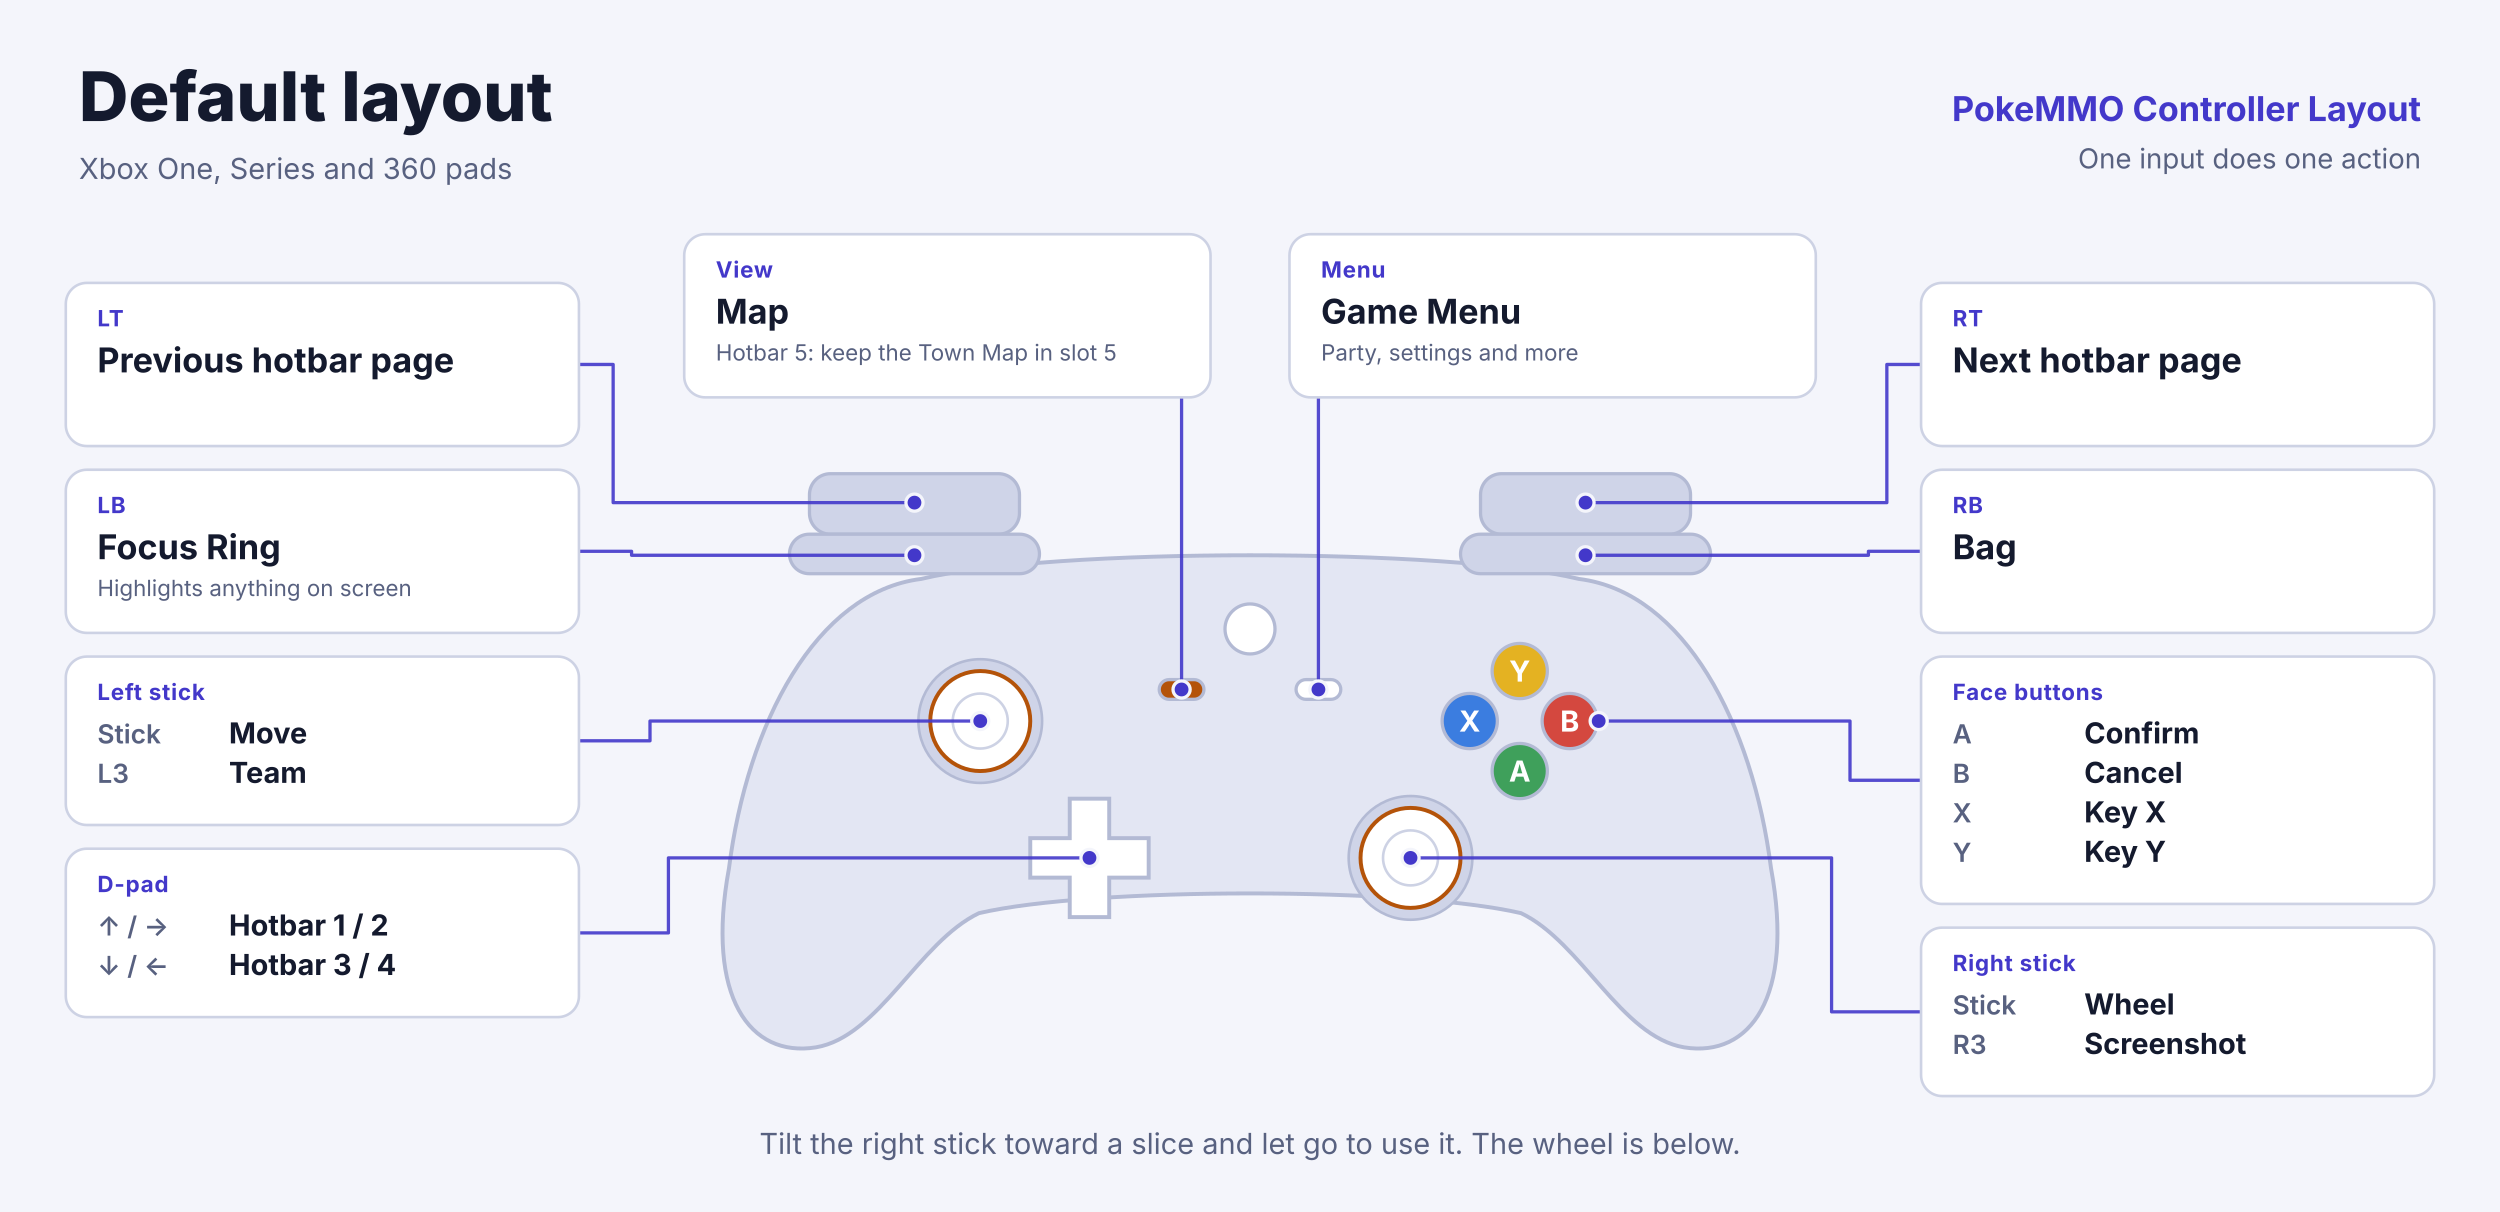
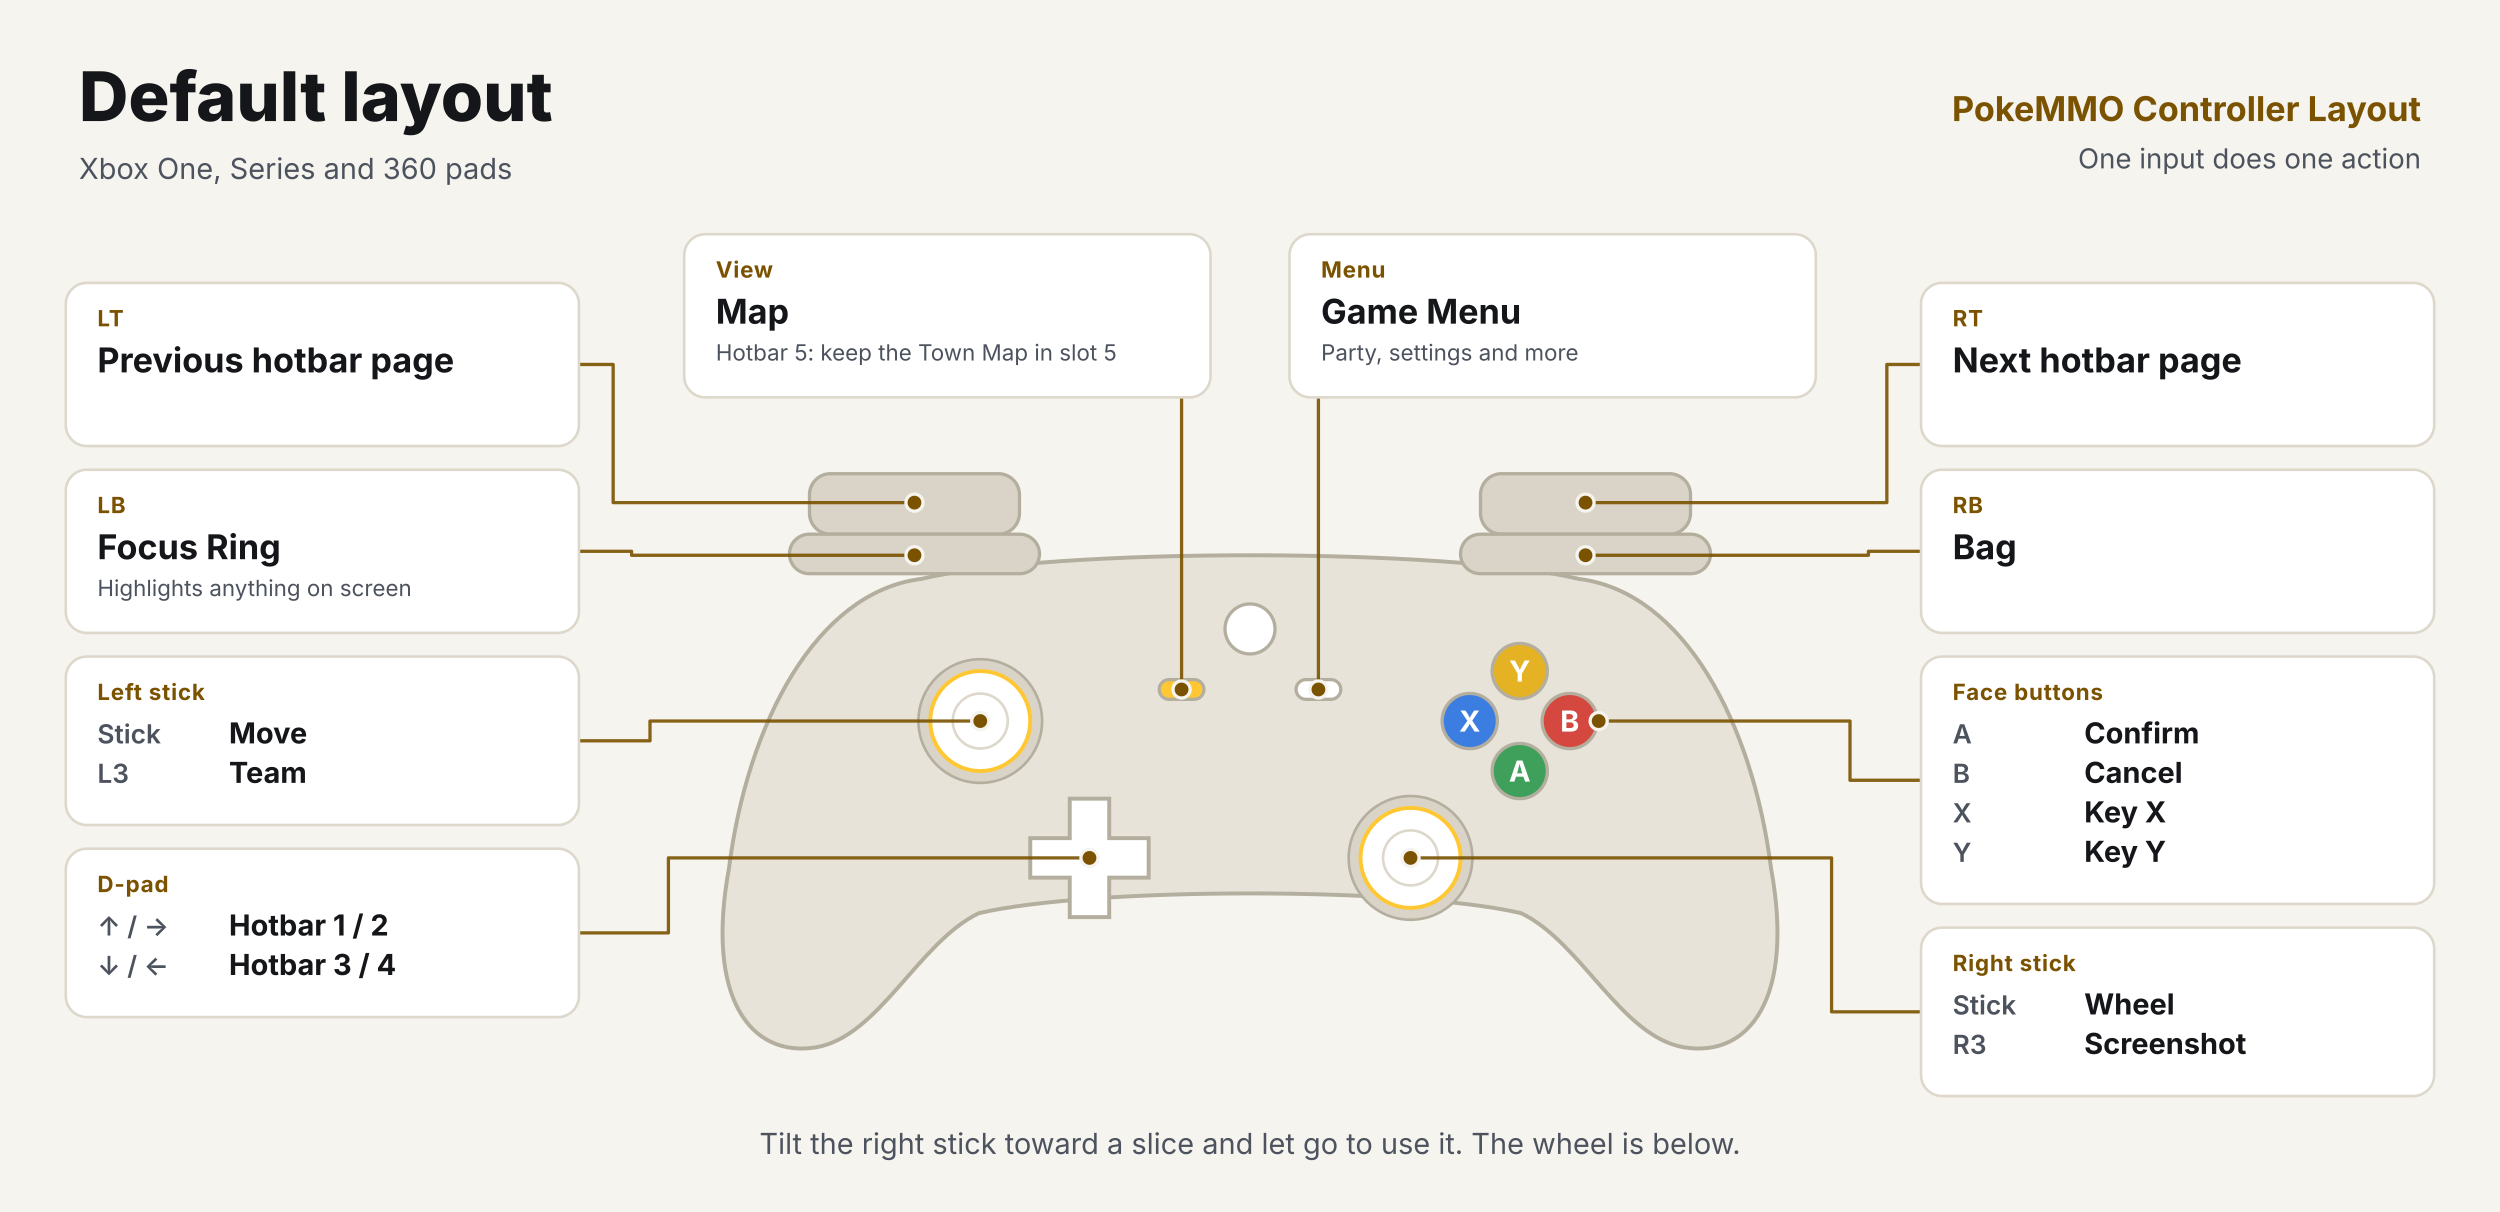
- <svg xmlns="http://www.w3.org/2000/svg" viewBox="0 0 1900 921" width="1900" height="921" role="img" aria-labelledby="t d" font-family="'Segoe UI Variable Display','Segoe UI',Inter,'SF Pro Display',-apple-system,'Helvetica Neue',Arial,sans-serif">
-   <rect width="1900" height="921" fill="#f4f5fb" />
-   <text x="60" y="92" font-size="52" font-weight="800" fill="#141a2e" text-anchor="start">Default layout</text>
-   <text x="60" y="136" font-size="22" font-weight="400" fill="#586180" text-anchor="start">Xbox One, Series and 360 pads</text>
-   <text x="1840" y="92" font-size="26" font-weight="700" fill="#4338ca" text-anchor="end">PokeMMO Controller Layout</text>
-   <text x="1840" y="128" font-size="21" font-weight="400" fill="#586180" text-anchor="end">One input does one action</text>
+ <svg xmlns="http://www.w3.org/2000/svg" viewBox="0 0 1900 921" width="1900" height="921" role="img" aria-labelledby="t d" font-family="'Bricolage Grotesque','Geist','Segoe UI Variable Display','Segoe UI',Inter,'SF Pro Display',-apple-system,'Helvetica Neue',Arial,sans-serif">
+   <rect width="1900" height="921" fill="#f6f4ef" />
+   <text x="60" y="92" font-size="52" font-weight="800" fill="#14161a" text-anchor="start">Default layout</text>
+   <text x="60" y="136" font-size="22" font-weight="400" fill="#4d535e" text-anchor="start">Xbox One, Series and 360 pads</text>
+   <text x="1840" y="92" font-size="26" font-weight="700" fill="#7a5200" text-anchor="end">PokeMMO Controller Layout</text>
+   <text x="1840" y="128" font-size="21" font-weight="400" fill="#4d535e" text-anchor="end">One input does one action</text>
  <g transform="translate(950,590)">
-     <path d="M -250,-150 C -150,-174 150,-174 250,-150 C 330,-140 382,-40 396,70 C 414,168 380,214 330,206 C 282,198 252,126 206,104 C 120,84 -120,84 -206,104 C -252,126 -282,198 -330,206 C -380,214 -414,168 -396,70 C -382,-40 -330,-140 -250,-150 Z" fill="#e3e6f3" stroke="#b3bad4" stroke-width="3" />
-     <rect x="-334.8" y="-230" width="159.6" height="46" rx="16" fill="#cfd4e8" stroke="#b3bad4" stroke-width="2.5" />
-     <rect x="-350" y="-184" width="190" height="30" rx="15" fill="#cfd4e8" stroke="#b3bad4" stroke-width="2.5" />
-     <rect x="175.2" y="-230" width="159.6" height="46" rx="16" fill="#cfd4e8" stroke="#b3bad4" stroke-width="2.5" />
-     <rect x="160" y="-184" width="190" height="30" rx="15" fill="#cfd4e8" stroke="#b3bad4" stroke-width="2.5" />
-     <path d="M -137,17 h 30 v 30 h 30 v 30 h -30 v 30 h -30 v -30 h -30 v -30 h 30 z" fill="#ffffff" stroke="#b3bad4" stroke-width="3" />
-     <circle cx="-205" cy="-42" r="47" fill="#cfd4e8" stroke="#b3bad4" stroke-width="2" />
-     <circle cx="-205" cy="-42" r="38" fill="#ffffff" stroke="#b45309" stroke-width="3" />
-     <circle cx="-205" cy="-42" r="20.9" fill="none" stroke="#cdd2e4" stroke-width="2" />
-     <circle cx="122" cy="62" r="47" fill="#cfd4e8" stroke="#b3bad4" stroke-width="2" />
-     <circle cx="122" cy="62" r="38" fill="#ffffff" stroke="#b45309" stroke-width="3" />
-     <circle cx="122" cy="62" r="20.9" fill="none" stroke="#cdd2e4" stroke-width="2" />
-     <circle cx="205" cy="-4" r="21" fill="#3fa05b" stroke="#b3bad4" stroke-width="2.5" />
+     <path d="M -250,-150 C -150,-174 150,-174 250,-150 C 330,-140 382,-40 396,70 C 414,168 380,214 330,206 C 282,198 252,126 206,104 C 120,84 -120,84 -206,104 C -252,126 -282,198 -330,206 C -380,214 -414,168 -396,70 C -382,-40 -330,-140 -250,-150 Z" fill="#e7e3d9" stroke="#b4ae9e" stroke-width="3" />
+     <rect x="-334.8" y="-230" width="159.6" height="46" rx="16" fill="#d9d4c7" stroke="#b4ae9e" stroke-width="2.5" />
+     <rect x="-350" y="-184" width="190" height="30" rx="15" fill="#d9d4c7" stroke="#b4ae9e" stroke-width="2.5" />
+     <rect x="175.2" y="-230" width="159.6" height="46" rx="16" fill="#d9d4c7" stroke="#b4ae9e" stroke-width="2.5" />
+     <rect x="160" y="-184" width="190" height="30" rx="15" fill="#d9d4c7" stroke="#b4ae9e" stroke-width="2.5" />
+     <path d="M -137,17 h 30 v 30 h 30 v 30 h -30 v 30 h -30 v -30 h -30 v -30 h 30 z" fill="#ffffff" stroke="#b4ae9e" stroke-width="3" />
+     <circle cx="-205" cy="-42" r="47" fill="#d9d4c7" stroke="#b4ae9e" stroke-width="2" />
+     <circle cx="-205" cy="-42" r="38" fill="#ffffff" stroke="#ffc833" stroke-width="3" />
+     <circle cx="-205" cy="-42" r="20.9" fill="none" stroke="#ddd8cb" stroke-width="2" />
+     <circle cx="122" cy="62" r="47" fill="#d9d4c7" stroke="#b4ae9e" stroke-width="2" />
+     <circle cx="122" cy="62" r="38" fill="#ffffff" stroke="#ffc833" stroke-width="3" />
+     <circle cx="122" cy="62" r="20.9" fill="none" stroke="#ddd8cb" stroke-width="2" />
+     <circle cx="205" cy="-4" r="21" fill="#3fa05b" stroke="#b4ae9e" stroke-width="2.5" />
    <text x="205" y="4" font-size="22" font-weight="700" fill="#ffffff" text-anchor="middle">A</text>
-     <circle cx="243" cy="-42" r="21" fill="#d4483f" stroke="#b3bad4" stroke-width="2.5" />
+     <circle cx="243" cy="-42" r="21" fill="#d4483f" stroke="#b4ae9e" stroke-width="2.5" />
    <text x="243" y="-34" font-size="22" font-weight="700" fill="#ffffff" text-anchor="middle">B</text>
-     <circle cx="167" cy="-42" r="21" fill="#3b7de0" stroke="#b3bad4" stroke-width="2.5" />
+     <circle cx="167" cy="-42" r="21" fill="#3b7de0" stroke="#b4ae9e" stroke-width="2.5" />
    <text x="167" y="-34" font-size="22" font-weight="700" fill="#ffffff" text-anchor="middle">X</text>
-     <circle cx="205" cy="-80" r="21" fill="#e4b222" stroke="#b3bad4" stroke-width="2.5" />
+     <circle cx="205" cy="-80" r="21" fill="#e4b222" stroke="#b4ae9e" stroke-width="2.5" />
    <text x="205" y="-72" font-size="22" font-weight="700" fill="#ffffff" text-anchor="middle">Y</text>
-     <rect x="-69" y="-73.5" width="34" height="15" rx="7.5" fill="#b45309" stroke="#b3bad4" stroke-width="2.5" />
-     <rect x="35" y="-73.5" width="34" height="15" rx="7.5" fill="#ffffff" stroke="#b3bad4" stroke-width="2.5" />
-     <circle cx="0" cy="-112" r="19" fill="#ffffff" stroke="#b3bad4" stroke-width="2.5" />
+     <rect x="-69" y="-73.5" width="34" height="15" rx="7.5" fill="#ffc833" stroke="#b4ae9e" stroke-width="2.5" />
+     <rect x="35" y="-73.5" width="34" height="15" rx="7.5" fill="#ffffff" stroke="#b4ae9e" stroke-width="2.5" />
+     <circle cx="0" cy="-112" r="19" fill="#ffffff" stroke="#b4ae9e" stroke-width="2.5" />
  </g>
-   <polyline points="440,277 466,277 466,382 695,382" fill="none" stroke="#4338ca" stroke-width="2.5" stroke-linejoin="round" stroke-linecap="round" opacity=".9" />
-   <circle cx="695" cy="382" r="6.5" fill="#4338ca" stroke="#f4f5fb" stroke-width="2.5" />
-   <polyline points="440,419 480,419 480,422 695,422" fill="none" stroke="#4338ca" stroke-width="2.5" stroke-linejoin="round" stroke-linecap="round" opacity=".9" />
-   <circle cx="695" cy="422" r="6.5" fill="#4338ca" stroke="#f4f5fb" stroke-width="2.5" />
-   <polyline points="440,563 494,563 494,548 745,548" fill="none" stroke="#4338ca" stroke-width="2.5" stroke-linejoin="round" stroke-linecap="round" opacity=".9" />
-   <circle cx="745" cy="548" r="6.5" fill="#4338ca" stroke="#f4f5fb" stroke-width="2.5" />
-   <polyline points="440,709 508,709 508,652 828,652" fill="none" stroke="#4338ca" stroke-width="2.5" stroke-linejoin="round" stroke-linecap="round" opacity=".9" />
-   <circle cx="828" cy="652" r="6.5" fill="#4338ca" stroke="#f4f5fb" stroke-width="2.5" />
-   <polyline points="1460,277 1434,277 1434,382 1205,382" fill="none" stroke="#4338ca" stroke-width="2.5" stroke-linejoin="round" stroke-linecap="round" opacity=".9" />
-   <circle cx="1205" cy="382" r="6.5" fill="#4338ca" stroke="#f4f5fb" stroke-width="2.5" />
-   <polyline points="1460,419 1420,419 1420,422 1205,422" fill="none" stroke="#4338ca" stroke-width="2.5" stroke-linejoin="round" stroke-linecap="round" opacity=".9" />
-   <circle cx="1205" cy="422" r="6.5" fill="#4338ca" stroke="#f4f5fb" stroke-width="2.5" />
-   <polyline points="1460,593 1406,593 1406,548 1215,548" fill="none" stroke="#4338ca" stroke-width="2.5" stroke-linejoin="round" stroke-linecap="round" opacity=".9" />
-   <circle cx="1215" cy="548" r="6.5" fill="#4338ca" stroke="#f4f5fb" stroke-width="2.5" />
-   <polyline points="1460,769 1392,769 1392,652 1072,652" fill="none" stroke="#4338ca" stroke-width="2.5" stroke-linejoin="round" stroke-linecap="round" opacity=".9" />
-   <circle cx="1072" cy="652" r="6.5" fill="#4338ca" stroke="#f4f5fb" stroke-width="2.5" />
-   <polyline points="898,302 898,524" fill="none" stroke="#4338ca" stroke-width="2.5" stroke-linejoin="round" stroke-linecap="round" opacity=".9" />
-   <circle cx="898" cy="524" r="6.5" fill="#4338ca" stroke="#f4f5fb" stroke-width="2.5" />
-   <polyline points="1002,302 1002,524" fill="none" stroke="#4338ca" stroke-width="2.5" stroke-linejoin="round" stroke-linecap="round" opacity=".9" />
-   <circle cx="1002" cy="524" r="6.5" fill="#4338ca" stroke="#f4f5fb" stroke-width="2.5" />
-   <rect x="50" y="215" width="390" height="124" rx="16" fill="#ffffff" stroke="#cdd2e4" stroke-width="2" />
-   <text x="74" y="248" font-size="17" font-weight="700" fill="#4338ca" text-anchor="start" letter-spacing=".6">LT</text>
-   <text x="74" y="283" font-size="26" font-weight="700" fill="#141a2e" text-anchor="start">Previous hotbar page</text>
-   <rect x="50" y="357" width="390" height="124" rx="16" fill="#ffffff" stroke="#cdd2e4" stroke-width="2" />
-   <text x="74" y="390" font-size="17" font-weight="700" fill="#4338ca" text-anchor="start" letter-spacing=".6">LB</text>
-   <text x="74" y="425" font-size="26" font-weight="700" fill="#141a2e" text-anchor="start">Focus Ring</text>
-   <text x="74" y="453" font-size="17" font-weight="400" fill="#586180" text-anchor="start">Highlights anything on screen</text>
-   <rect x="50" y="499" width="390" height="128" rx="16" fill="#ffffff" stroke="#cdd2e4" stroke-width="2" />
-   <text x="74" y="532" font-size="17" font-weight="700" fill="#4338ca" text-anchor="start" letter-spacing=".6">Left stick</text>
-   <text x="74" y="565" font-size="20" font-weight="600" fill="#586180" text-anchor="start">Stick</text>
-   <text x="174" y="565" font-size="22" font-weight="650" fill="#141a2e" text-anchor="start">Move</text>
-   <text x="74" y="595" font-size="20" font-weight="600" fill="#586180" text-anchor="start">L3</text>
-   <text x="174" y="595" font-size="22" font-weight="650" fill="#141a2e" text-anchor="start">Team</text>
-   <rect x="50" y="645" width="390" height="128" rx="16" fill="#ffffff" stroke="#cdd2e4" stroke-width="2" />
-   <text x="74" y="678" font-size="17" font-weight="700" fill="#4338ca" text-anchor="start" letter-spacing=".6">D-pad</text>
-   <text x="74" y="711" font-size="20" font-weight="600" fill="#586180" text-anchor="start">↑ / →</text>
-   <text x="174" y="711" font-size="22" font-weight="650" fill="#141a2e" text-anchor="start">Hotbar 1 / 2</text>
-   <text x="74" y="741" font-size="20" font-weight="600" fill="#586180" text-anchor="start">↓ / ←</text>
-   <text x="174" y="741" font-size="22" font-weight="650" fill="#141a2e" text-anchor="start">Hotbar 3 / 4</text>
-   <rect x="1460" y="215" width="390" height="124" rx="16" fill="#ffffff" stroke="#cdd2e4" stroke-width="2" />
-   <text x="1484" y="248" font-size="17" font-weight="700" fill="#4338ca" text-anchor="start" letter-spacing=".6">RT</text>
-   <text x="1484" y="283" font-size="26" font-weight="700" fill="#141a2e" text-anchor="start">Next hotbar page</text>
-   <rect x="1460" y="357" width="390" height="124" rx="16" fill="#ffffff" stroke="#cdd2e4" stroke-width="2" />
-   <text x="1484" y="390" font-size="17" font-weight="700" fill="#4338ca" text-anchor="start" letter-spacing=".6">RB</text>
-   <text x="1484" y="425" font-size="26" font-weight="700" fill="#141a2e" text-anchor="start">Bag</text>
-   <rect x="1460" y="499" width="390" height="188" rx="16" fill="#ffffff" stroke="#cdd2e4" stroke-width="2" />
-   <text x="1484" y="532" font-size="17" font-weight="700" fill="#4338ca" text-anchor="start" letter-spacing=".6">Face buttons</text>
-   <text x="1484" y="565" font-size="20" font-weight="600" fill="#586180" text-anchor="start">A</text>
-   <text x="1584" y="565" font-size="22" font-weight="650" fill="#141a2e" text-anchor="start">Confirm</text>
-   <text x="1484" y="595" font-size="20" font-weight="600" fill="#586180" text-anchor="start">B</text>
-   <text x="1584" y="595" font-size="22" font-weight="650" fill="#141a2e" text-anchor="start">Cancel</text>
-   <text x="1484" y="625" font-size="20" font-weight="600" fill="#586180" text-anchor="start">X</text>
-   <text x="1584" y="625" font-size="22" font-weight="650" fill="#141a2e" text-anchor="start">Key X</text>
-   <text x="1484" y="655" font-size="20" font-weight="600" fill="#586180" text-anchor="start">Y</text>
-   <text x="1584" y="655" font-size="22" font-weight="650" fill="#141a2e" text-anchor="start">Key Y</text>
-   <rect x="1460" y="705" width="390" height="128" rx="16" fill="#ffffff" stroke="#cdd2e4" stroke-width="2" />
-   <text x="1484" y="738" font-size="17" font-weight="700" fill="#4338ca" text-anchor="start" letter-spacing=".6">Right stick</text>
-   <text x="1484" y="771" font-size="20" font-weight="600" fill="#586180" text-anchor="start">Stick</text>
-   <text x="1584" y="771" font-size="22" font-weight="650" fill="#141a2e" text-anchor="start">Wheel</text>
-   <text x="1484" y="801" font-size="20" font-weight="600" fill="#586180" text-anchor="start">R3</text>
-   <text x="1584" y="801" font-size="22" font-weight="650" fill="#141a2e" text-anchor="start">Screenshot</text>
-   <rect x="520" y="178" width="400" height="124" rx="16" fill="#ffffff" stroke="#cdd2e4" stroke-width="2" />
-   <text x="544" y="211" font-size="17" font-weight="700" fill="#4338ca" text-anchor="start" letter-spacing=".6">View</text>
-   <text x="544" y="246" font-size="26" font-weight="700" fill="#141a2e" text-anchor="start">Map</text>
-   <text x="544" y="274" font-size="17" font-weight="400" fill="#586180" text-anchor="start">Hotbar 5: keep the Town Map in slot 5</text>
-   <rect x="980" y="178" width="400" height="124" rx="16" fill="#ffffff" stroke="#cdd2e4" stroke-width="2" />
-   <text x="1004" y="211" font-size="17" font-weight="700" fill="#4338ca" text-anchor="start" letter-spacing=".6">Menu</text>
-   <text x="1004" y="246" font-size="26" font-weight="700" fill="#141a2e" text-anchor="start">Game Menu</text>
-   <text x="1004" y="274" font-size="17" font-weight="400" fill="#586180" text-anchor="start">Party, settings and more</text>
-   <text x="950" y="877" font-size="22" font-weight="400" fill="#586180" text-anchor="middle">Tilt the right stick toward a slice and let go to use it. The wheel is below.</text>
+   <polyline points="440,277 466,277 466,382 695,382" fill="none" stroke="#7a5200" stroke-width="2.5" stroke-linejoin="round" stroke-linecap="round" opacity=".9" />
+   <circle cx="695" cy="382" r="6.5" fill="#7a5200" stroke="#f6f4ef" stroke-width="2.5" />
+   <polyline points="440,419 480,419 480,422 695,422" fill="none" stroke="#7a5200" stroke-width="2.5" stroke-linejoin="round" stroke-linecap="round" opacity=".9" />
+   <circle cx="695" cy="422" r="6.5" fill="#7a5200" stroke="#f6f4ef" stroke-width="2.5" />
+   <polyline points="440,563 494,563 494,548 745,548" fill="none" stroke="#7a5200" stroke-width="2.5" stroke-linejoin="round" stroke-linecap="round" opacity=".9" />
+   <circle cx="745" cy="548" r="6.5" fill="#7a5200" stroke="#f6f4ef" stroke-width="2.5" />
+   <polyline points="440,709 508,709 508,652 828,652" fill="none" stroke="#7a5200" stroke-width="2.5" stroke-linejoin="round" stroke-linecap="round" opacity=".9" />
+   <circle cx="828" cy="652" r="6.5" fill="#7a5200" stroke="#f6f4ef" stroke-width="2.5" />
+   <polyline points="1460,277 1434,277 1434,382 1205,382" fill="none" stroke="#7a5200" stroke-width="2.5" stroke-linejoin="round" stroke-linecap="round" opacity=".9" />
+   <circle cx="1205" cy="382" r="6.5" fill="#7a5200" stroke="#f6f4ef" stroke-width="2.5" />
+   <polyline points="1460,419 1420,419 1420,422 1205,422" fill="none" stroke="#7a5200" stroke-width="2.5" stroke-linejoin="round" stroke-linecap="round" opacity=".9" />
+   <circle cx="1205" cy="422" r="6.5" fill="#7a5200" stroke="#f6f4ef" stroke-width="2.5" />
+   <polyline points="1460,593 1406,593 1406,548 1215,548" fill="none" stroke="#7a5200" stroke-width="2.5" stroke-linejoin="round" stroke-linecap="round" opacity=".9" />
+   <circle cx="1215" cy="548" r="6.5" fill="#7a5200" stroke="#f6f4ef" stroke-width="2.5" />
+   <polyline points="1460,769 1392,769 1392,652 1072,652" fill="none" stroke="#7a5200" stroke-width="2.5" stroke-linejoin="round" stroke-linecap="round" opacity=".9" />
+   <circle cx="1072" cy="652" r="6.5" fill="#7a5200" stroke="#f6f4ef" stroke-width="2.5" />
+   <polyline points="898,302 898,524" fill="none" stroke="#7a5200" stroke-width="2.5" stroke-linejoin="round" stroke-linecap="round" opacity=".9" />
+   <circle cx="898" cy="524" r="6.5" fill="#7a5200" stroke="#f6f4ef" stroke-width="2.5" />
+   <polyline points="1002,302 1002,524" fill="none" stroke="#7a5200" stroke-width="2.5" stroke-linejoin="round" stroke-linecap="round" opacity=".9" />
+   <circle cx="1002" cy="524" r="6.5" fill="#7a5200" stroke="#f6f4ef" stroke-width="2.5" />
+   <rect x="50" y="215" width="390" height="124" rx="16" fill="#ffffff" stroke="#ddd8cb" stroke-width="2" />
+   <text x="74" y="248" font-size="17" font-weight="700" fill="#7a5200" text-anchor="start" letter-spacing=".6">LT</text>
+   <text x="74" y="283" font-size="26" font-weight="700" fill="#14161a" text-anchor="start">Previous hotbar page</text>
+   <rect x="50" y="357" width="390" height="124" rx="16" fill="#ffffff" stroke="#ddd8cb" stroke-width="2" />
+   <text x="74" y="390" font-size="17" font-weight="700" fill="#7a5200" text-anchor="start" letter-spacing=".6">LB</text>
+   <text x="74" y="425" font-size="26" font-weight="700" fill="#14161a" text-anchor="start">Focus Ring</text>
+   <text x="74" y="453" font-size="17" font-weight="400" fill="#4d535e" text-anchor="start">Highlights anything on screen</text>
+   <rect x="50" y="499" width="390" height="128" rx="16" fill="#ffffff" stroke="#ddd8cb" stroke-width="2" />
+   <text x="74" y="532" font-size="17" font-weight="700" fill="#7a5200" text-anchor="start" letter-spacing=".6">Left stick</text>
+   <text x="74" y="565" font-size="20" font-weight="600" fill="#4d535e" text-anchor="start">Stick</text>
+   <text x="174" y="565" font-size="22" font-weight="650" fill="#14161a" text-anchor="start">Move</text>
+   <text x="74" y="595" font-size="20" font-weight="600" fill="#4d535e" text-anchor="start">L3</text>
+   <text x="174" y="595" font-size="22" font-weight="650" fill="#14161a" text-anchor="start">Team</text>
+   <rect x="50" y="645" width="390" height="128" rx="16" fill="#ffffff" stroke="#ddd8cb" stroke-width="2" />
+   <text x="74" y="678" font-size="17" font-weight="700" fill="#7a5200" text-anchor="start" letter-spacing=".6">D-pad</text>
+   <text x="74" y="711" font-size="20" font-weight="600" fill="#4d535e" text-anchor="start">↑ / →</text>
+   <text x="174" y="711" font-size="22" font-weight="650" fill="#14161a" text-anchor="start">Hotbar 1 / 2</text>
+   <text x="74" y="741" font-size="20" font-weight="600" fill="#4d535e" text-anchor="start">↓ / ←</text>
+   <text x="174" y="741" font-size="22" font-weight="650" fill="#14161a" text-anchor="start">Hotbar 3 / 4</text>
+   <rect x="1460" y="215" width="390" height="124" rx="16" fill="#ffffff" stroke="#ddd8cb" stroke-width="2" />
+   <text x="1484" y="248" font-size="17" font-weight="700" fill="#7a5200" text-anchor="start" letter-spacing=".6">RT</text>
+   <text x="1484" y="283" font-size="26" font-weight="700" fill="#14161a" text-anchor="start">Next hotbar page</text>
+   <rect x="1460" y="357" width="390" height="124" rx="16" fill="#ffffff" stroke="#ddd8cb" stroke-width="2" />
+   <text x="1484" y="390" font-size="17" font-weight="700" fill="#7a5200" text-anchor="start" letter-spacing=".6">RB</text>
+   <text x="1484" y="425" font-size="26" font-weight="700" fill="#14161a" text-anchor="start">Bag</text>
+   <rect x="1460" y="499" width="390" height="188" rx="16" fill="#ffffff" stroke="#ddd8cb" stroke-width="2" />
+   <text x="1484" y="532" font-size="17" font-weight="700" fill="#7a5200" text-anchor="start" letter-spacing=".6">Face buttons</text>
+   <text x="1484" y="565" font-size="20" font-weight="600" fill="#4d535e" text-anchor="start">A</text>
+   <text x="1584" y="565" font-size="22" font-weight="650" fill="#14161a" text-anchor="start">Confirm</text>
+   <text x="1484" y="595" font-size="20" font-weight="600" fill="#4d535e" text-anchor="start">B</text>
+   <text x="1584" y="595" font-size="22" font-weight="650" fill="#14161a" text-anchor="start">Cancel</text>
+   <text x="1484" y="625" font-size="20" font-weight="600" fill="#4d535e" text-anchor="start">X</text>
+   <text x="1584" y="625" font-size="22" font-weight="650" fill="#14161a" text-anchor="start">Key X</text>
+   <text x="1484" y="655" font-size="20" font-weight="600" fill="#4d535e" text-anchor="start">Y</text>
+   <text x="1584" y="655" font-size="22" font-weight="650" fill="#14161a" text-anchor="start">Key Y</text>
+   <rect x="1460" y="705" width="390" height="128" rx="16" fill="#ffffff" stroke="#ddd8cb" stroke-width="2" />
+   <text x="1484" y="738" font-size="17" font-weight="700" fill="#7a5200" text-anchor="start" letter-spacing=".6">Right stick</text>
+   <text x="1484" y="771" font-size="20" font-weight="600" fill="#4d535e" text-anchor="start">Stick</text>
+   <text x="1584" y="771" font-size="22" font-weight="650" fill="#14161a" text-anchor="start">Wheel</text>
+   <text x="1484" y="801" font-size="20" font-weight="600" fill="#4d535e" text-anchor="start">R3</text>
+   <text x="1584" y="801" font-size="22" font-weight="650" fill="#14161a" text-anchor="start">Screenshot</text>
+   <rect x="520" y="178" width="400" height="124" rx="16" fill="#ffffff" stroke="#ddd8cb" stroke-width="2" />
+   <text x="544" y="211" font-size="17" font-weight="700" fill="#7a5200" text-anchor="start" letter-spacing=".6">View</text>
+   <text x="544" y="246" font-size="26" font-weight="700" fill="#14161a" text-anchor="start">Map</text>
+   <text x="544" y="274" font-size="17" font-weight="400" fill="#4d535e" text-anchor="start">Hotbar 5: keep the Town Map in slot 5</text>
+   <rect x="980" y="178" width="400" height="124" rx="16" fill="#ffffff" stroke="#ddd8cb" stroke-width="2" />
+   <text x="1004" y="211" font-size="17" font-weight="700" fill="#7a5200" text-anchor="start" letter-spacing=".6">Menu</text>
+   <text x="1004" y="246" font-size="26" font-weight="700" fill="#14161a" text-anchor="start">Game Menu</text>
+   <text x="1004" y="274" font-size="17" font-weight="400" fill="#4d535e" text-anchor="start">Party, settings and more</text>
+   <text x="950" y="877" font-size="22" font-weight="400" fill="#4d535e" text-anchor="middle">Tilt the right stick toward a slice and let go to use it. The wheel is below.</text>
</svg>
